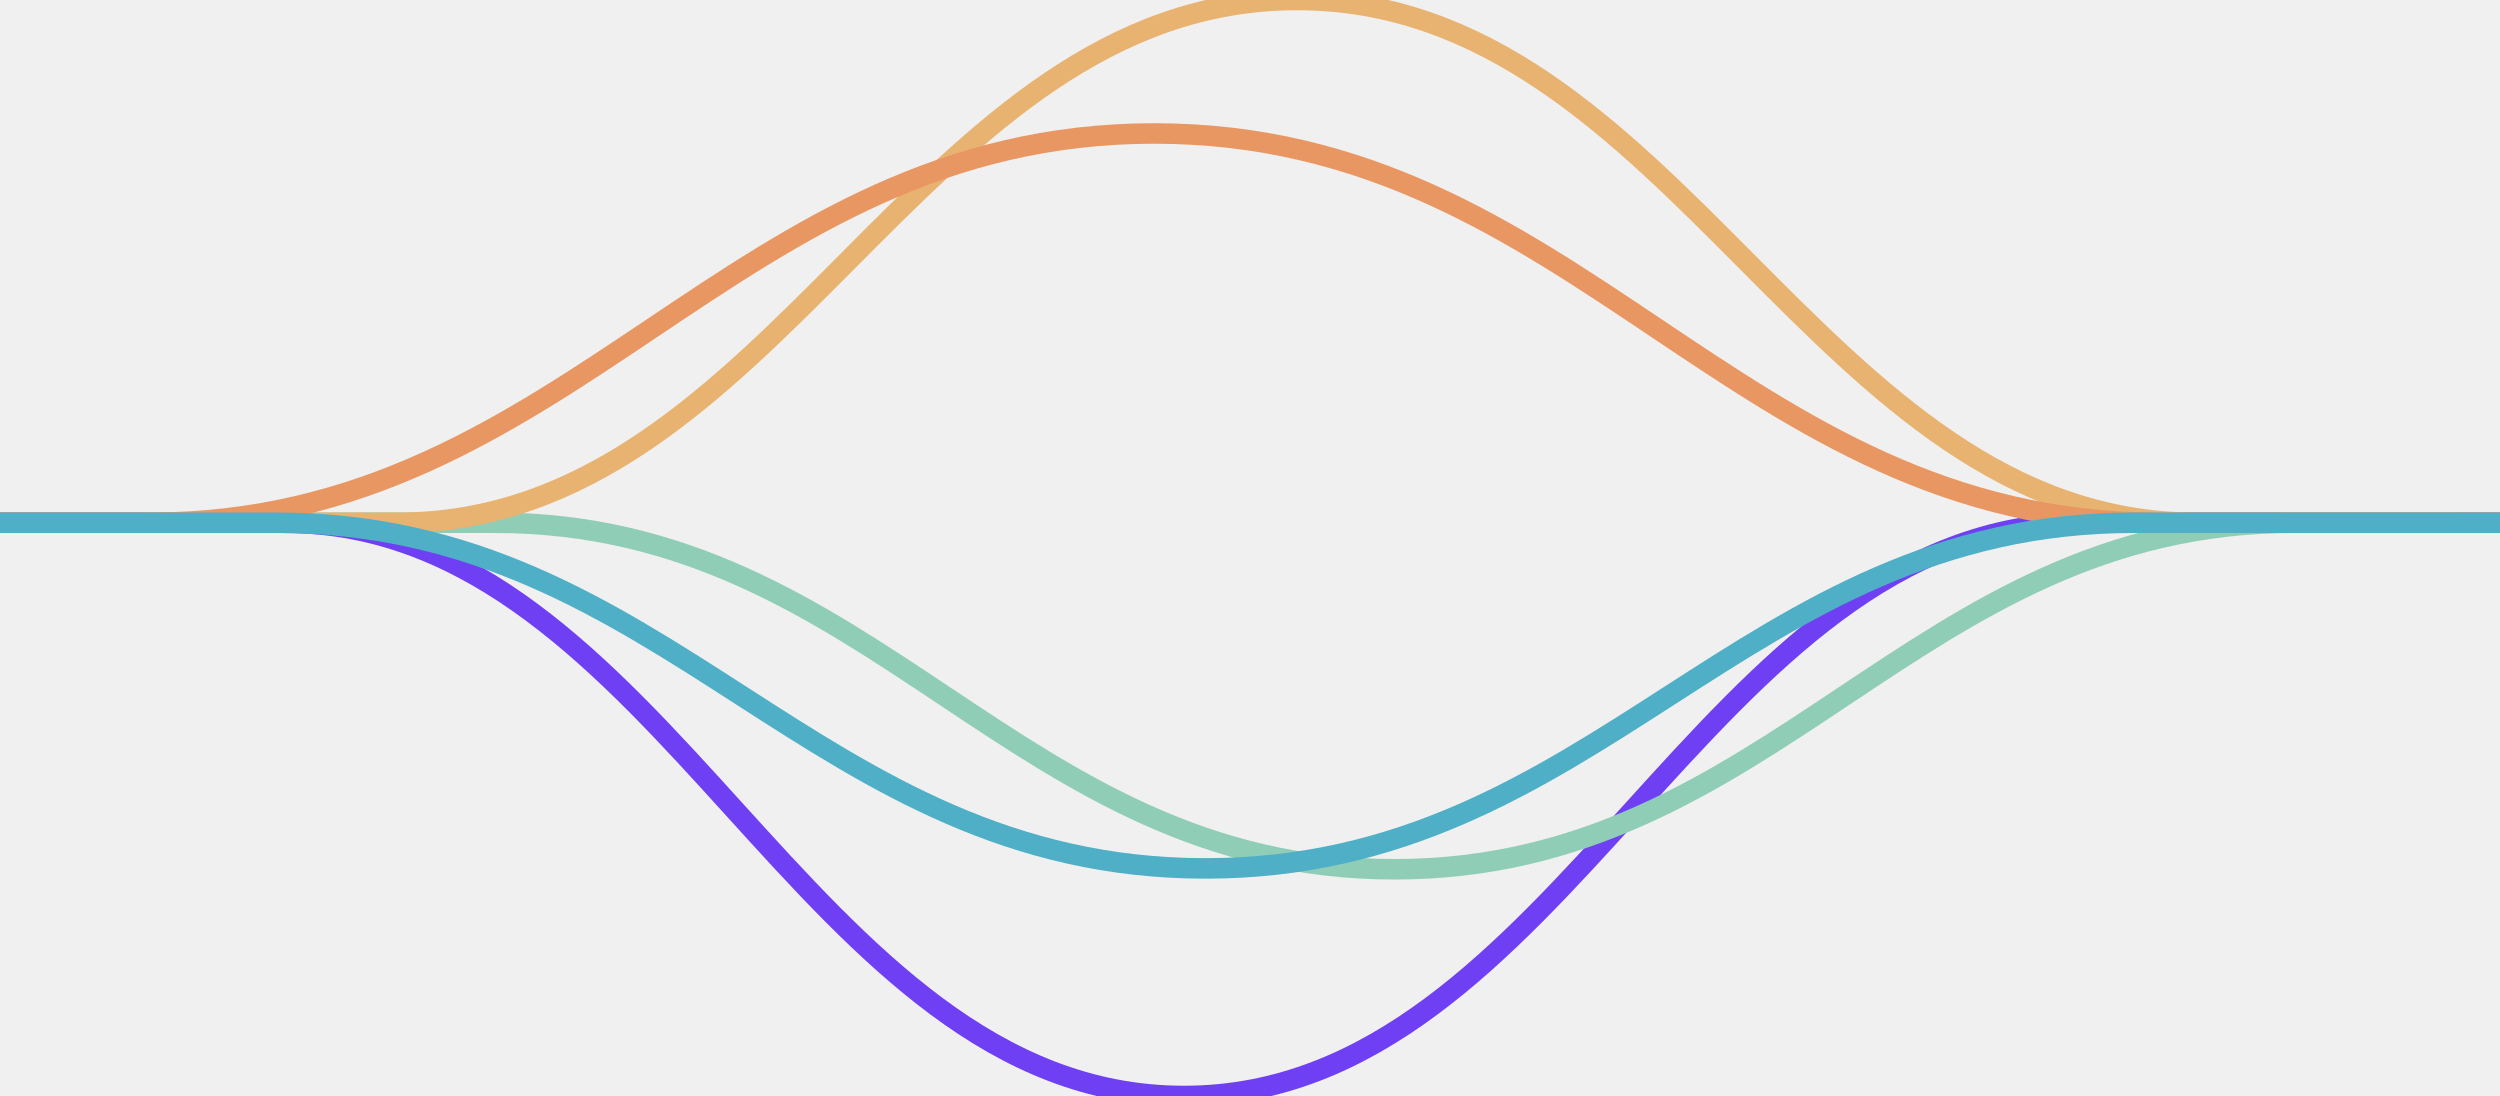
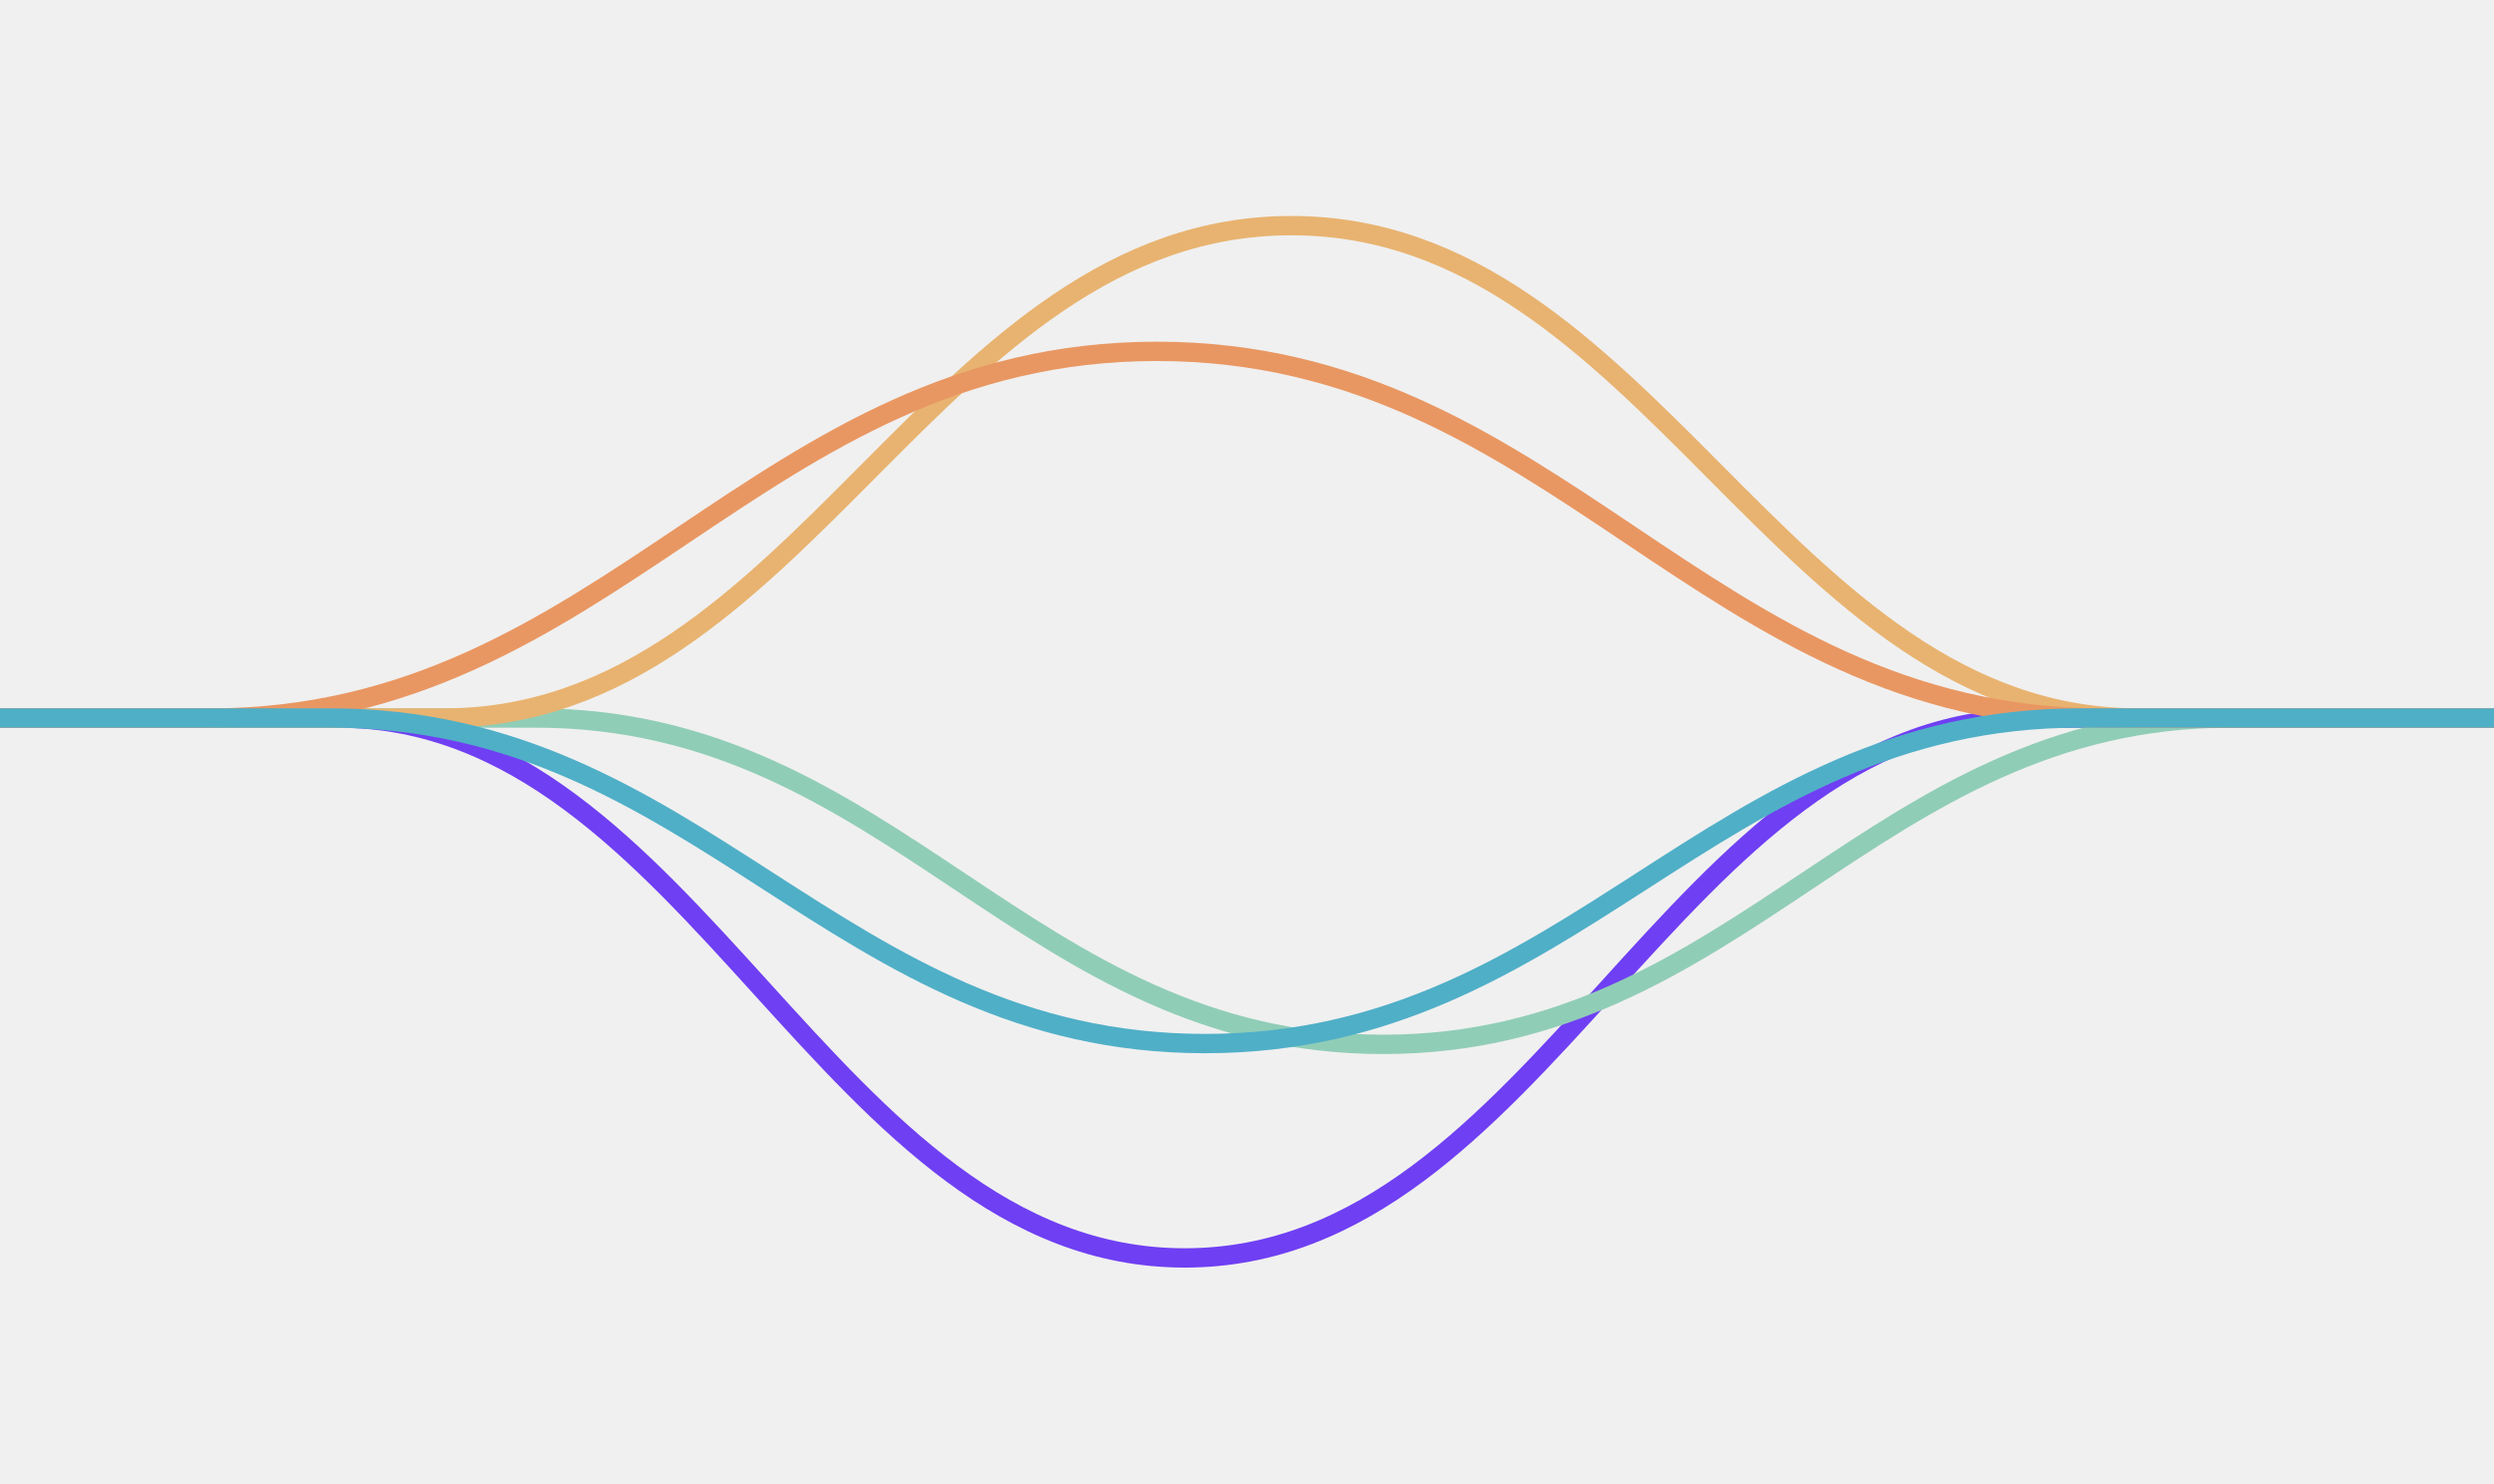
- <svg xmlns="http://www.w3.org/2000/svg" viewBox="0 0 2922 1281" preserveAspectRatio="xMidYMid slice" fill="none" aria-hidden="true">
+ <svg xmlns="http://www.w3.org/2000/svg" viewBox="0 0 3094 1841" preserveAspectRatio="xMidYMid slice" fill="none" aria-hidden="true">
  <g clip-path="url(#clip0)">
-     <path d="M3486 611C3486 611 3486 611 2434.9 611C1991.55 611 1827.16 1281 1383.8 1281C940.449 1281 776.061 611 332.706 611C225.451 611 -890 611 -890 611" stroke="#6F3FF3" stroke-width="24" />
-     <path d="M2874 611H2680.93C2237.54 611 2073.15 1016 1629.76 1016C1186.38 1016 1021.98 611 578.595 611C374.798 611 171 611 171 611" stroke="#90CDB7" stroke-width="24" />
-     <path d="M3189 611H2566.98C2123.67 611 1959.29 0 1515.98 0C1072.67 0 908.293 611 464.98 611C-586.02 611 -1015 611 -1015 611" stroke="#E8B370" stroke-width="24" />
-     <path d="M4056 611H2522.88C2027.77 611 1844.19 156 1349.08 156C853.974 156 670.397 611 175.288 611C-998.508 611 -639.183 611 -639.183 611" stroke="#E99762" stroke-width="24" />
-     <path d="M-458 611H323.904C781.547 611 951.233 1015 1408.88 1015C1866.52 1015 2036.2 611 2493.85 611C3578.82 611 4368 611 4368 611" stroke="#4FAFC7" stroke-width="24" />
+     <path d="M3572 891C3572 891 3572 891 2520.9 891C2077.55 891 1913.16 1561 1469.8 1561C1026.45 1561 862.061 891 418.706 891C311.451 891 -804 891 -804 891" stroke="#6F3FF3" stroke-width="24" />
+     <path d="M2960 891H2766.93C2323.54 891 2159.15 1296 1715.76 1296C1272.38 1296 1107.98 891 664.595 891C460.798 891 257 891 257 891" stroke="#90CDB7" stroke-width="24" />
+     <path d="M3275 891H2652.98C2209.67 891 2045.29 280 1601.98 280C1158.67 280 994.293 891 550.98 891C-500.02 891 -929 891 -929 891" stroke="#E8B370" stroke-width="24" />
+     <path d="M4142 891H2608.88C2113.77 891 1930.19 436 1435.08 436C939.974 436 756.397 891 261.288 891C-912.508 891 -553.183 891 -553.183 891" stroke="#E99762" stroke-width="24" />
+     <path d="M-372 891H409.904C867.547 891 1037.23 1295 1494.88 1295C1952.52 1295 2122.2 891 2579.85 891C3664.82 891 4454 891 4454 891" stroke="#4FAFC7" stroke-width="24" />
  </g>
  <defs>
    <clipPath id="clip0">
-       <rect width="2922" height="1281" fill="white" />
+       <rect width="3094" height="1841" fill="white" />
    </clipPath>
  </defs>
</svg>
